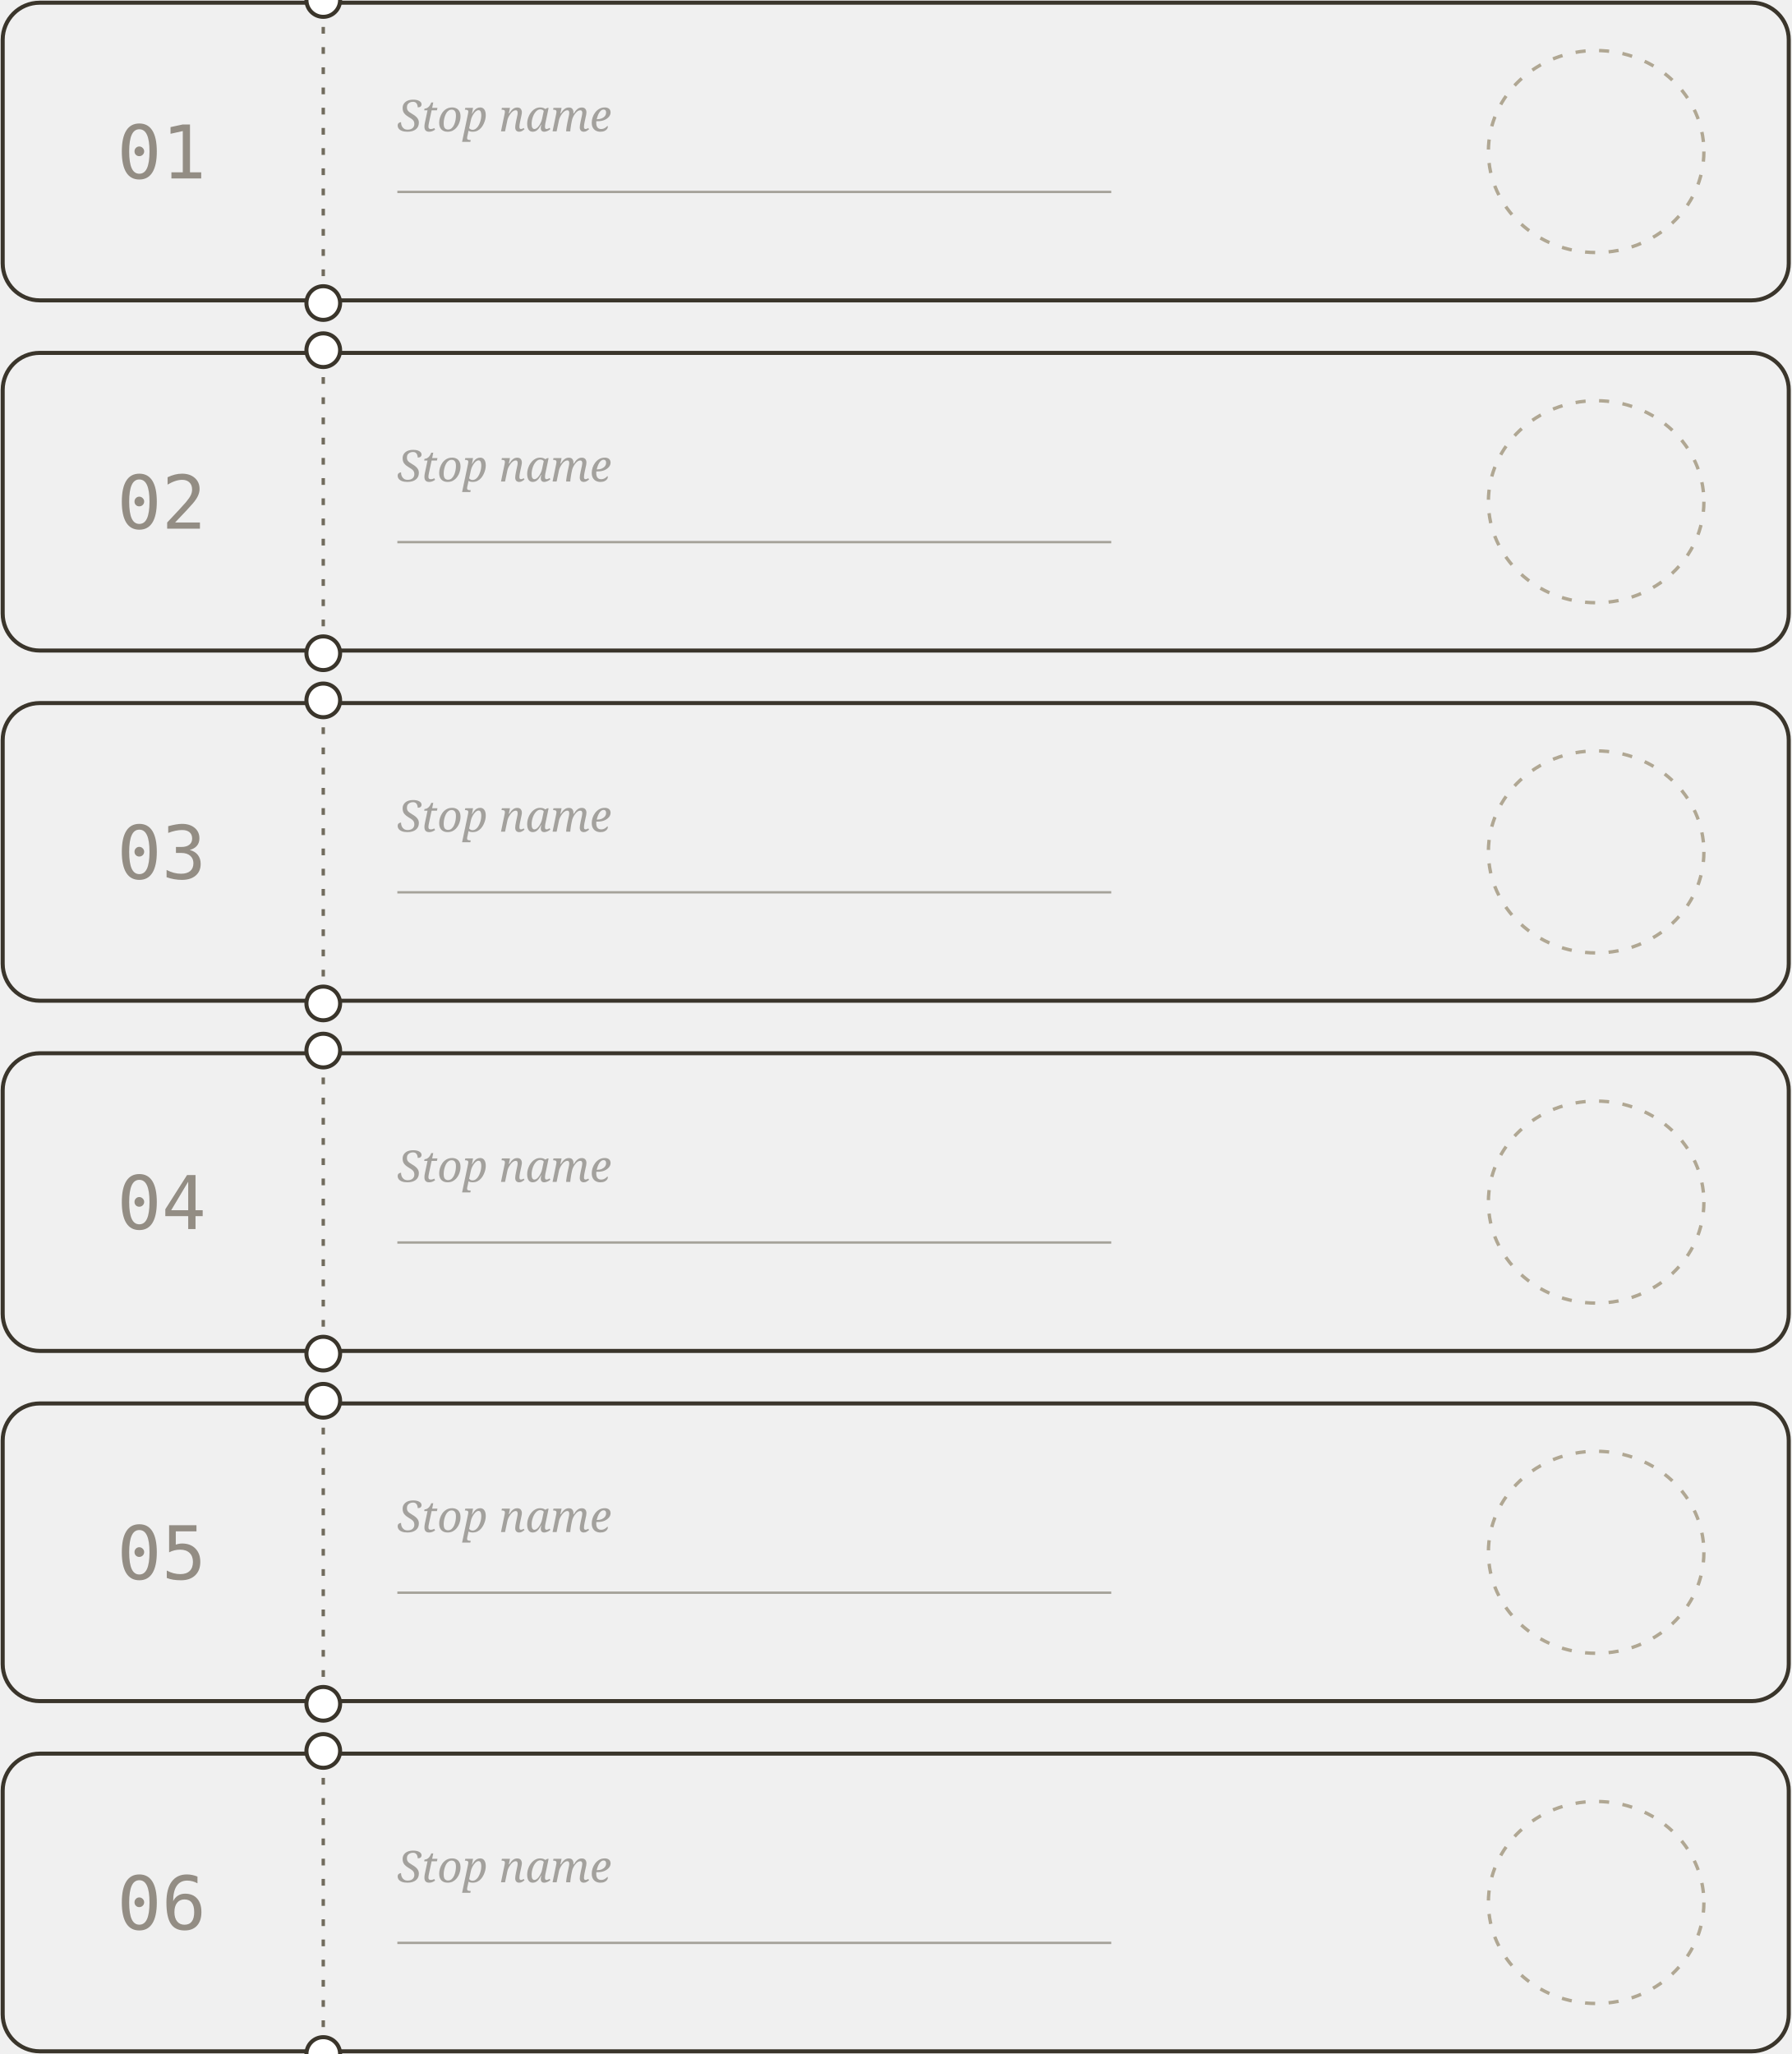
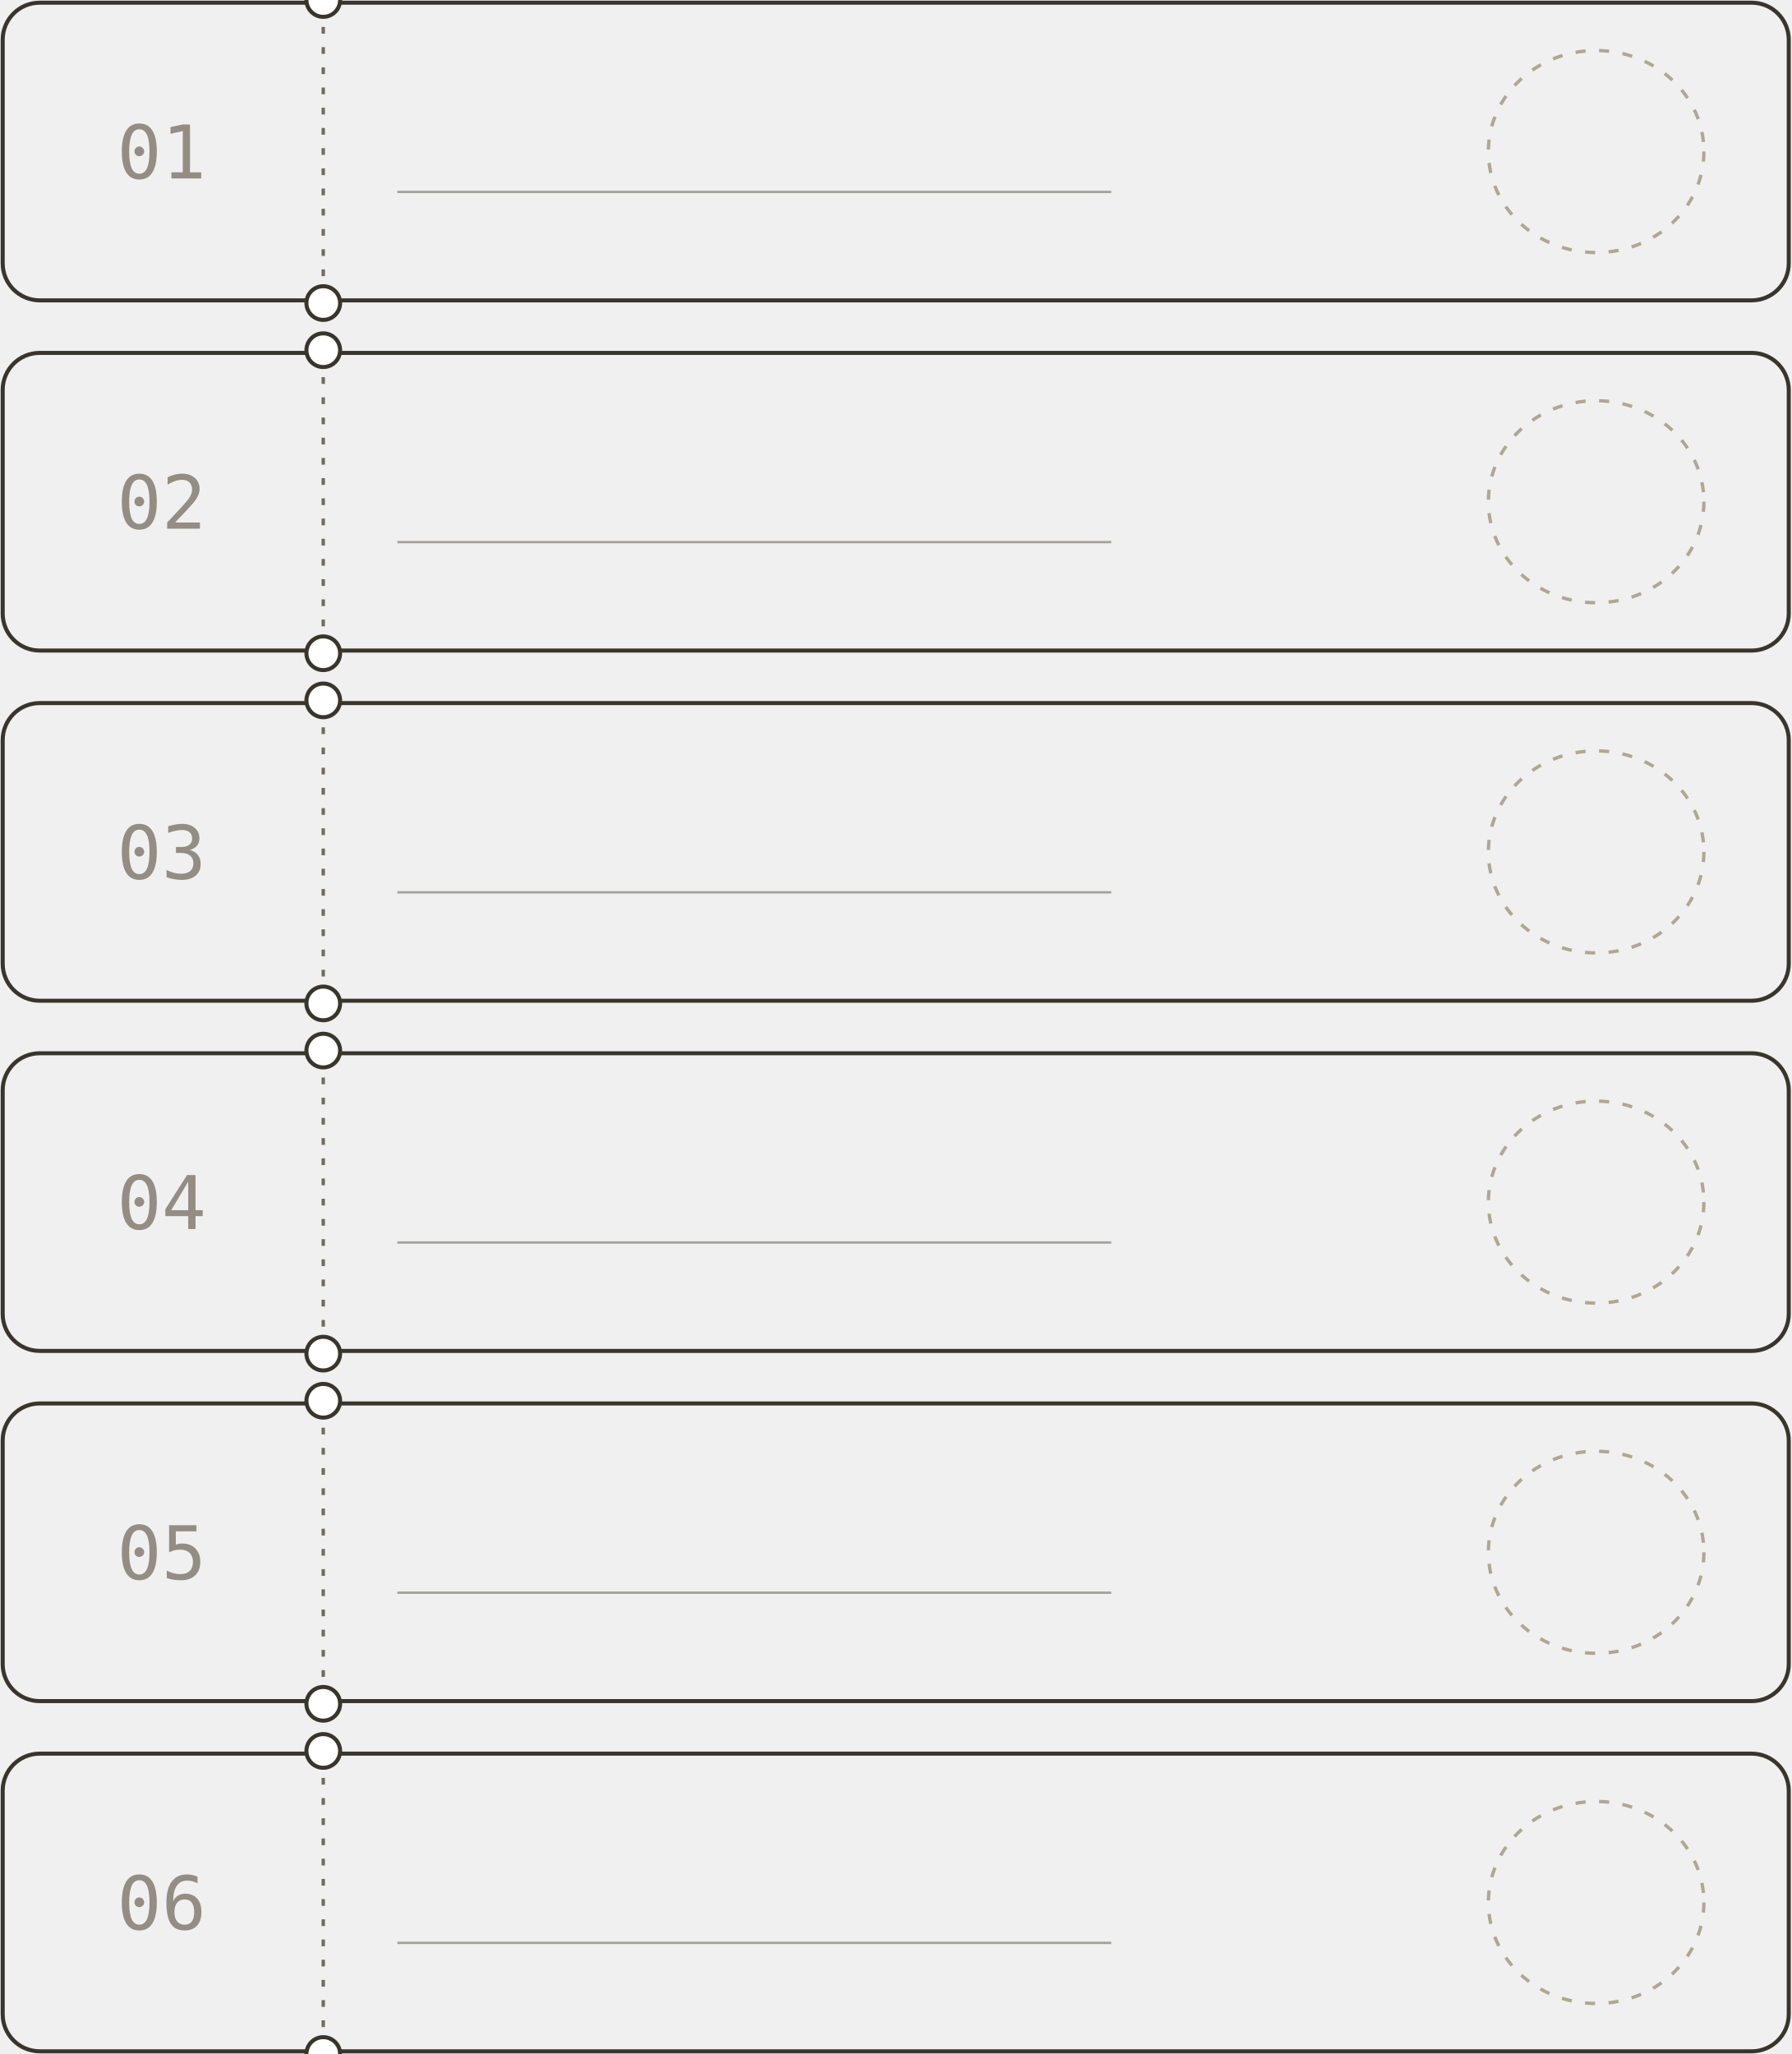
<svg xmlns="http://www.w3.org/2000/svg" width="532" height="610" viewBox="0 0 532 610">
  <rect x="0.8" y="0.8" width="530.4" height="88.4" rx="11" fill="none" stroke="#3a352b" stroke-width="1.2" />
  <line x1="96" y1="8" x2="96" y2="82" stroke="#5a5443" stroke-width="1" stroke-dasharray="2 4" opacity="0.85" />
  <circle cx="96" cy="0" r="5" fill="#fff" stroke="#3a352b" stroke-width="1.2" />
  <circle cx="96" cy="90" r="5" fill="#fff" stroke="#3a352b" stroke-width="1.2" />
  <text x="48" y="53" font-family="'JetBrains Mono',ui-monospace,monospace" font-size="22" fill="#6b6356" text-anchor="middle" opacity="0.7">01</text>
-   <text x="118" y="39" font-family="'Newsreader',Georgia,serif" font-style="italic" font-size="13" fill="#3a352b" opacity="0.42" text-anchor="start">Stop name</text>
  <line x1="118" y1="57" x2="330" y2="57" stroke="#5a5443" stroke-width="0.7" opacity="0.5" />
  <ellipse cx="474" cy="45" rx="32" ry="30" fill="none" stroke="#a99f88" stroke-width="1" stroke-dasharray="3 4" opacity="0.9" />
  <rect x="0.8" y="104.8" width="530.4" height="88.4" rx="11" fill="none" stroke="#3a352b" stroke-width="1.2" />
  <line x1="96" y1="112" x2="96" y2="186" stroke="#5a5443" stroke-width="1" stroke-dasharray="2 4" opacity="0.85" />
  <circle cx="96" cy="104" r="5" fill="#fff" stroke="#3a352b" stroke-width="1.2" />
  <circle cx="96" cy="194" r="5" fill="#fff" stroke="#3a352b" stroke-width="1.2" />
  <text x="48" y="157" font-family="'JetBrains Mono',ui-monospace,monospace" font-size="22" fill="#6b6356" text-anchor="middle" opacity="0.7">02</text>
-   <text x="118" y="143" font-family="'Newsreader',Georgia,serif" font-style="italic" font-size="13" fill="#3a352b" opacity="0.42" text-anchor="start">Stop name</text>
  <line x1="118" y1="161" x2="330" y2="161" stroke="#5a5443" stroke-width="0.7" opacity="0.5" />
  <ellipse cx="474" cy="149" rx="32" ry="30" fill="none" stroke="#a99f88" stroke-width="1" stroke-dasharray="3 4" opacity="0.9" />
  <rect x="0.8" y="208.8" width="530.4" height="88.4" rx="11" fill="none" stroke="#3a352b" stroke-width="1.2" />
  <line x1="96" y1="216" x2="96" y2="290" stroke="#5a5443" stroke-width="1" stroke-dasharray="2 4" opacity="0.85" />
  <circle cx="96" cy="208" r="5" fill="#fff" stroke="#3a352b" stroke-width="1.2" />
  <circle cx="96" cy="298" r="5" fill="#fff" stroke="#3a352b" stroke-width="1.2" />
  <text x="48" y="261" font-family="'JetBrains Mono',ui-monospace,monospace" font-size="22" fill="#6b6356" text-anchor="middle" opacity="0.7">03</text>
-   <text x="118" y="247" font-family="'Newsreader',Georgia,serif" font-style="italic" font-size="13" fill="#3a352b" opacity="0.42" text-anchor="start">Stop name</text>
  <line x1="118" y1="265" x2="330" y2="265" stroke="#5a5443" stroke-width="0.7" opacity="0.5" />
  <ellipse cx="474" cy="253" rx="32" ry="30" fill="none" stroke="#a99f88" stroke-width="1" stroke-dasharray="3 4" opacity="0.9" />
  <rect x="0.8" y="312.8" width="530.4" height="88.4" rx="11" fill="none" stroke="#3a352b" stroke-width="1.2" />
  <line x1="96" y1="320" x2="96" y2="394" stroke="#5a5443" stroke-width="1" stroke-dasharray="2 4" opacity="0.85" />
  <circle cx="96" cy="312" r="5" fill="#fff" stroke="#3a352b" stroke-width="1.2" />
  <circle cx="96" cy="402" r="5" fill="#fff" stroke="#3a352b" stroke-width="1.2" />
  <text x="48" y="365" font-family="'JetBrains Mono',ui-monospace,monospace" font-size="22" fill="#6b6356" text-anchor="middle" opacity="0.7">04</text>
-   <text x="118" y="351" font-family="'Newsreader',Georgia,serif" font-style="italic" font-size="13" fill="#3a352b" opacity="0.42" text-anchor="start">Stop name</text>
  <line x1="118" y1="369" x2="330" y2="369" stroke="#5a5443" stroke-width="0.7" opacity="0.5" />
  <ellipse cx="474" cy="357" rx="32" ry="30" fill="none" stroke="#a99f88" stroke-width="1" stroke-dasharray="3 4" opacity="0.9" />
  <rect x="0.8" y="416.8" width="530.4" height="88.4" rx="11" fill="none" stroke="#3a352b" stroke-width="1.2" />
  <line x1="96" y1="424" x2="96" y2="498" stroke="#5a5443" stroke-width="1" stroke-dasharray="2 4" opacity="0.85" />
  <circle cx="96" cy="416" r="5" fill="#fff" stroke="#3a352b" stroke-width="1.2" />
  <circle cx="96" cy="506" r="5" fill="#fff" stroke="#3a352b" stroke-width="1.2" />
  <text x="48" y="469" font-family="'JetBrains Mono',ui-monospace,monospace" font-size="22" fill="#6b6356" text-anchor="middle" opacity="0.7">05</text>
-   <text x="118" y="455" font-family="'Newsreader',Georgia,serif" font-style="italic" font-size="13" fill="#3a352b" opacity="0.42" text-anchor="start">Stop name</text>
  <line x1="118" y1="473" x2="330" y2="473" stroke="#5a5443" stroke-width="0.7" opacity="0.5" />
  <ellipse cx="474" cy="461" rx="32" ry="30" fill="none" stroke="#a99f88" stroke-width="1" stroke-dasharray="3 4" opacity="0.9" />
  <rect x="0.8" y="520.8" width="530.4" height="88.4" rx="11" fill="none" stroke="#3a352b" stroke-width="1.2" />
  <line x1="96" y1="528" x2="96" y2="602" stroke="#5a5443" stroke-width="1" stroke-dasharray="2 4" opacity="0.85" />
  <circle cx="96" cy="520" r="5" fill="#fff" stroke="#3a352b" stroke-width="1.2" />
  <circle cx="96" cy="610" r="5" fill="#fff" stroke="#3a352b" stroke-width="1.2" />
  <text x="48" y="573" font-family="'JetBrains Mono',ui-monospace,monospace" font-size="22" fill="#6b6356" text-anchor="middle" opacity="0.7">06</text>
-   <text x="118" y="559" font-family="'Newsreader',Georgia,serif" font-style="italic" font-size="13" fill="#3a352b" opacity="0.42" text-anchor="start">Stop name</text>
  <line x1="118" y1="577" x2="330" y2="577" stroke="#5a5443" stroke-width="0.7" opacity="0.5" />
  <ellipse cx="474" cy="565" rx="32" ry="30" fill="none" stroke="#a99f88" stroke-width="1" stroke-dasharray="3 4" opacity="0.9" />
</svg>
